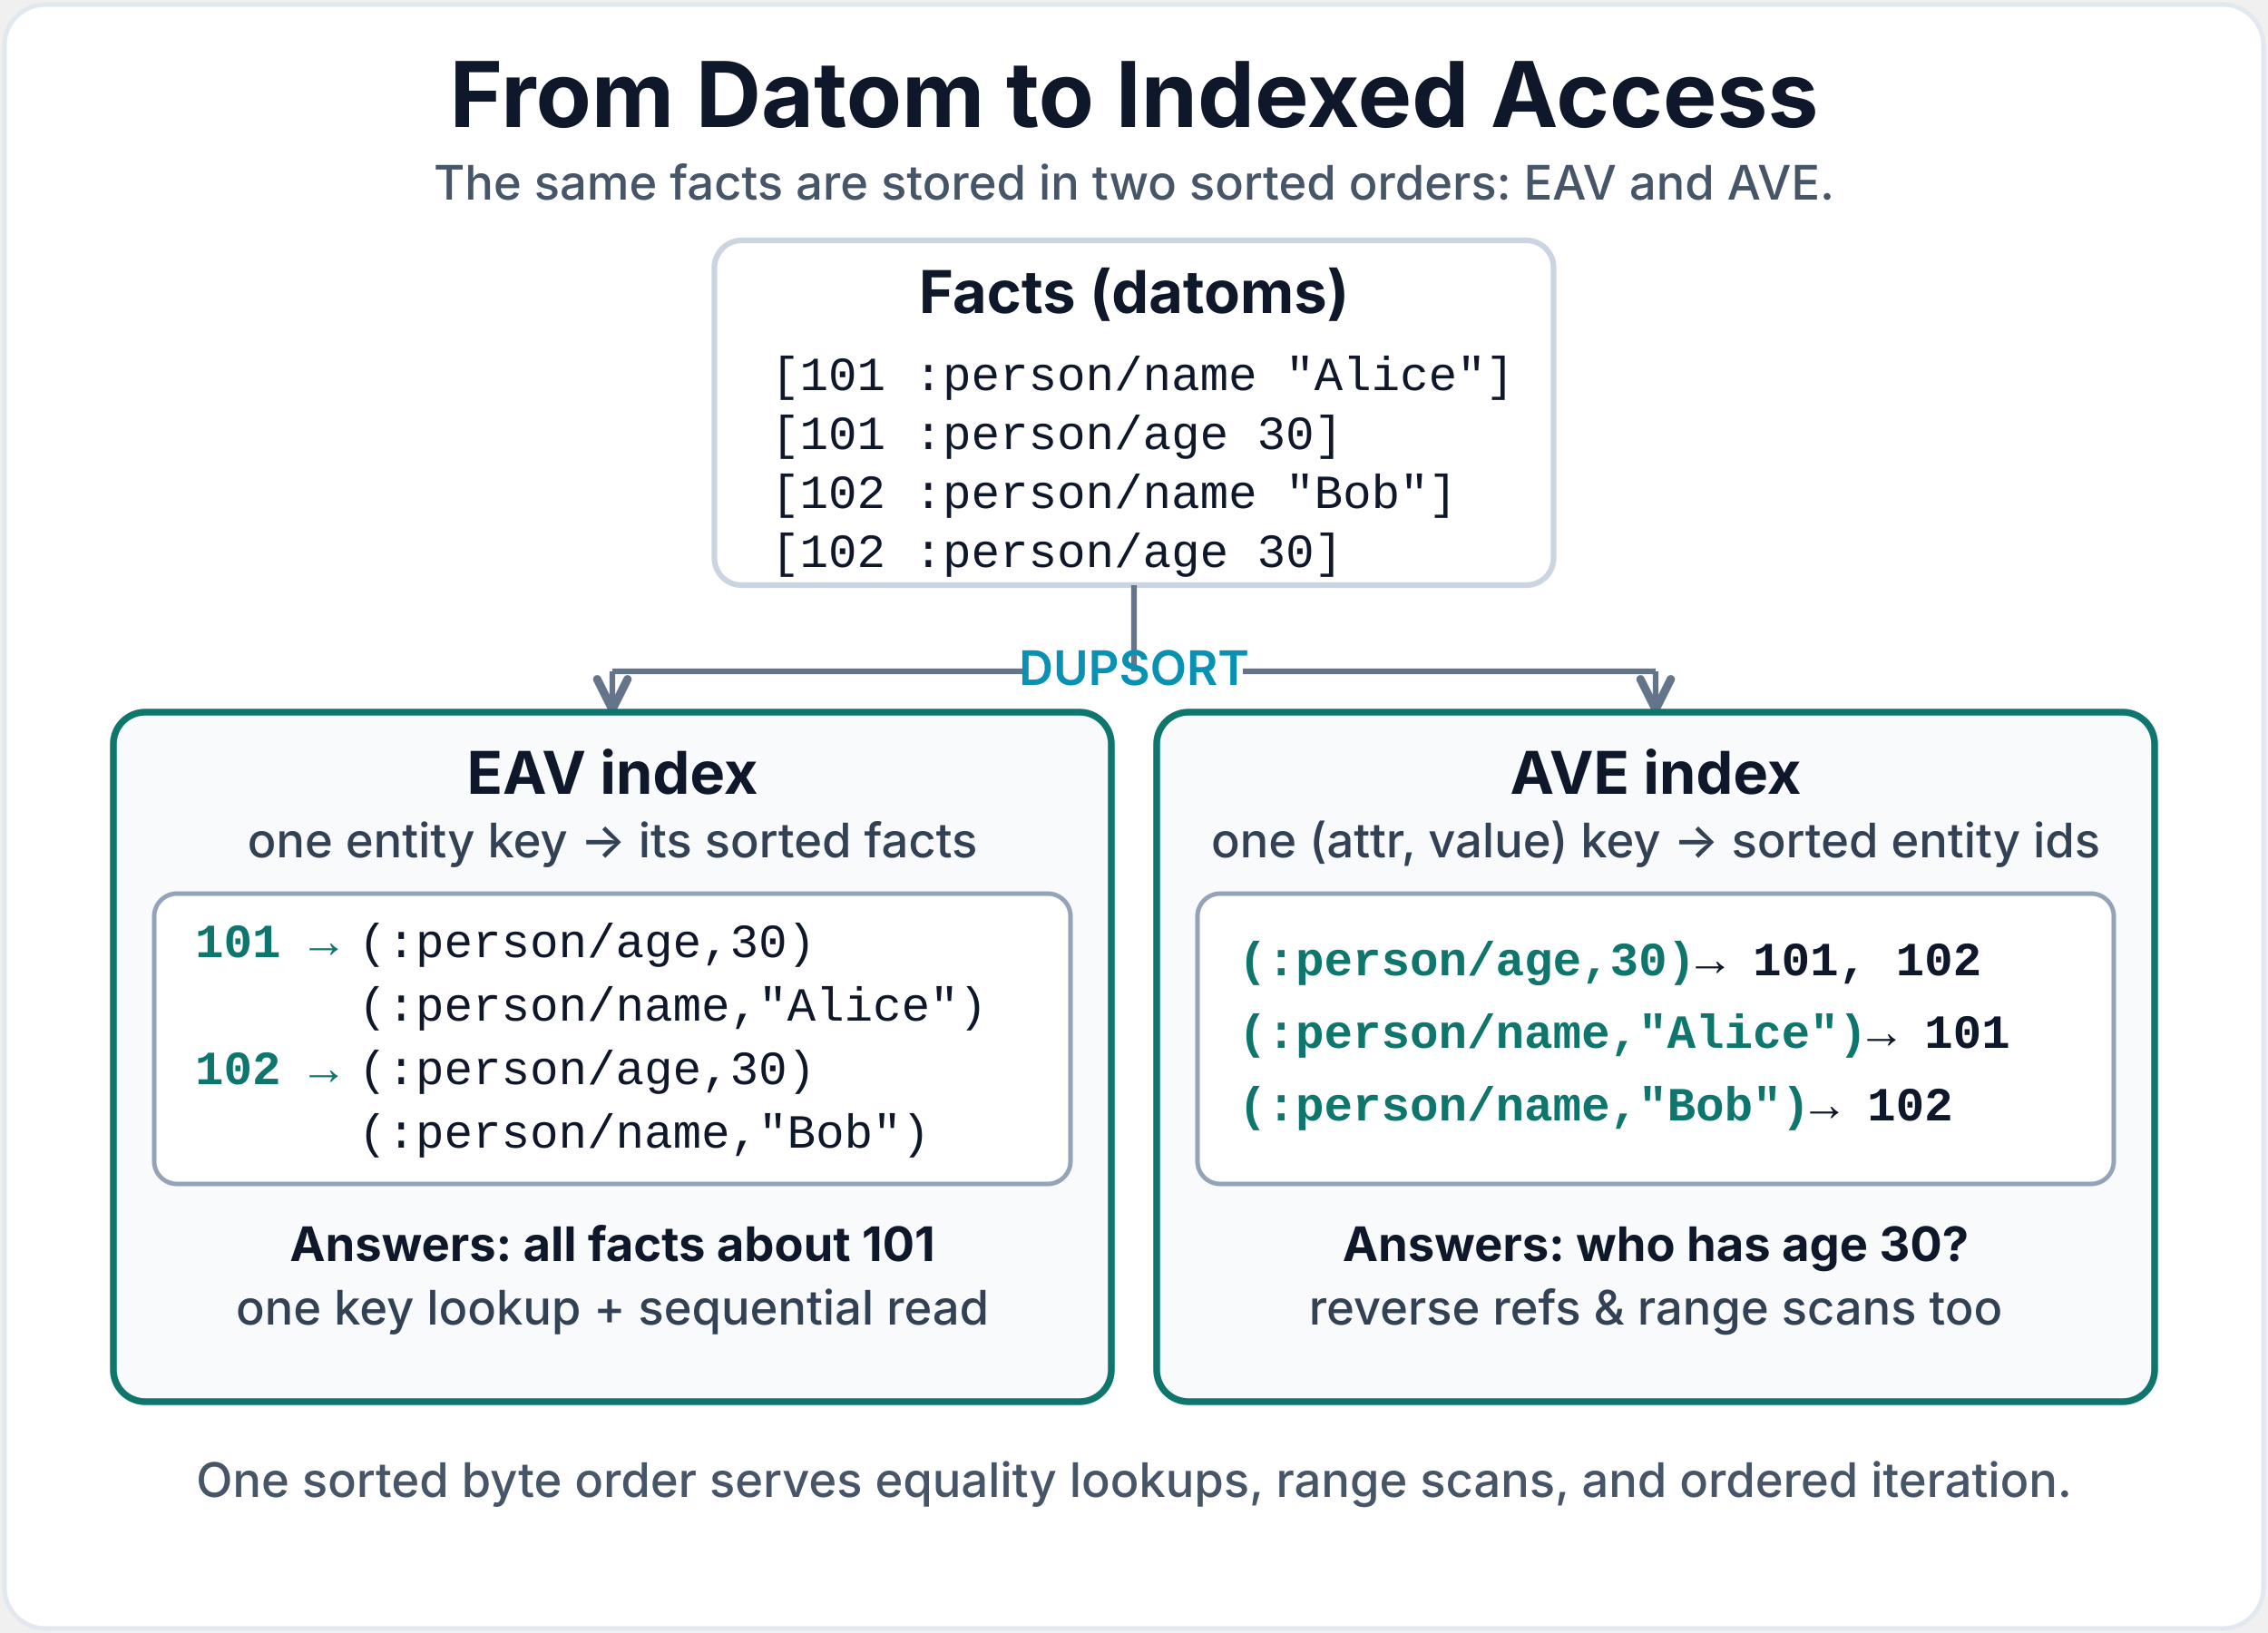
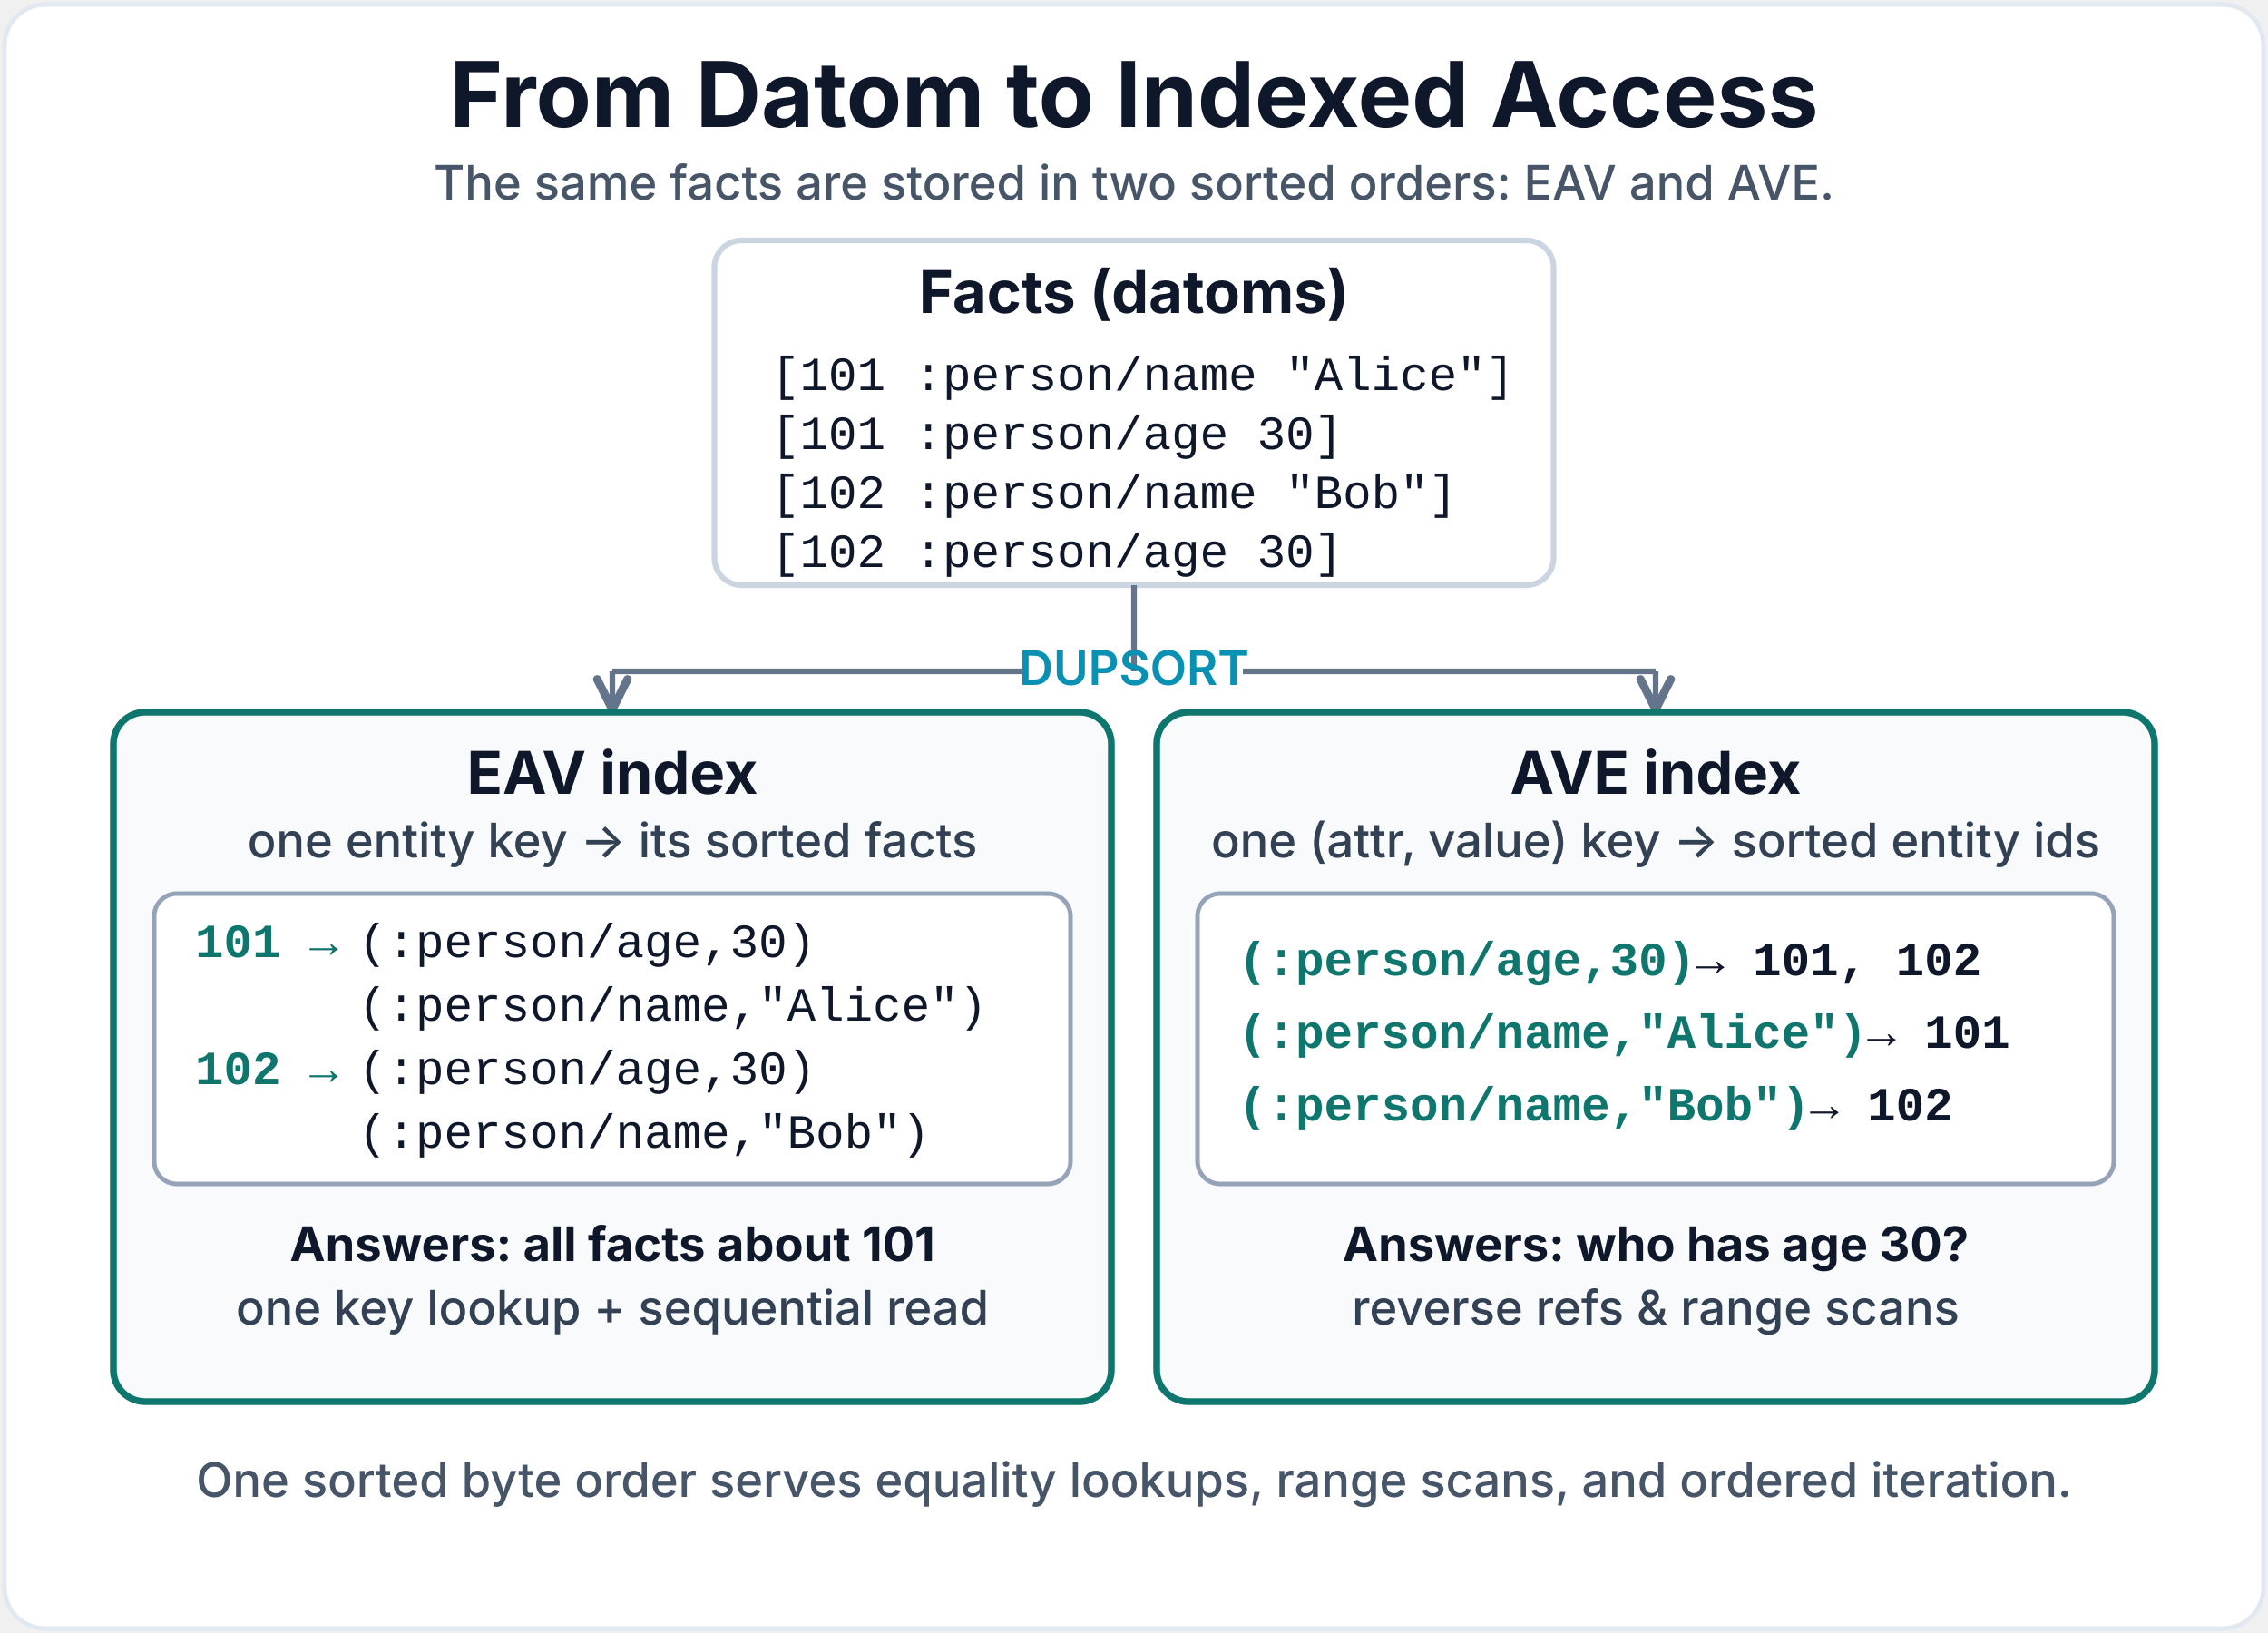
<svg xmlns="http://www.w3.org/2000/svg" width="1000" height="720" viewBox="0 0 1000 720" role="img" aria-labelledby="title desc">
  <defs>
    <style>
      .card { fill: #ffffff; }
      .panel { fill: #ffffff; stroke: #cbd5e1; stroke-width: 2.5; }
      .core { fill: #f8fafc; stroke: #0f766e; stroke-width: 3; }
      .soft { fill: #ffffff; stroke: #94a3b8; stroke-width: 2; }
      .line { fill: none; stroke: #64748b; stroke-width: 2.5; }
      .title { fill: #0f172a; font-family: Inter, ui-sans-serif, system-ui, -apple-system, "Segoe UI", sans-serif; font-size: 40px; font-weight: 720; }
      .caption { fill: #475569; font-family: Inter, ui-sans-serif, system-ui, -apple-system, "Segoe UI", sans-serif; font-size: 21px; font-weight: 450; }
      .box-title { fill: #0f172a; font-family: Inter, ui-sans-serif, system-ui, -apple-system, "Segoe UI", sans-serif; font-size: 26px; font-weight: 700; }
      .sub { fill: #334155; font-family: Inter, ui-sans-serif, system-ui, -apple-system, "Segoe UI", sans-serif; font-size: 21px; font-weight: 450; }
      .answer { fill: #0f172a; font-family: Inter, ui-sans-serif, system-ui, -apple-system, "Segoe UI", sans-serif; font-size: 21px; font-weight: 650; }
      .code { fill: #0f172a; font-family: "SFMono-Regular", Consolas, "Liberation Mono", monospace; font-size: 21px; }
      .key { fill: #0f766e; font-family: "SFMono-Regular", Consolas, "Liberation Mono", monospace; font-size: 21px; font-weight: 700; }
      .note { fill: #0891b2; font-family: Inter, ui-sans-serif, system-ui, -apple-system, "Segoe UI", sans-serif; font-size: 21px; font-weight: 600; }
    </style>
    <marker id="arrow" viewBox="0 0 12 12" refX="9.5" refY="6" markerWidth="8" markerHeight="8" orient="auto-start-reverse">
      <path d="M2 2 L10 6 L2 10" fill="none" stroke="#64748b" stroke-width="2.2" stroke-linecap="round" stroke-linejoin="round" />
    </marker>
  </defs>
  <rect class="card" x="2" y="2" width="996" height="716" rx="18" stroke="#e2e8f0" stroke-width="2" />
  <text class="title" x="500" y="56" text-anchor="middle">From Datom to Indexed Access</text>
  <text class="caption" x="500" y="88" text-anchor="middle">The same facts are stored in two sorted orders: EAV and AVE.</text>
  <rect class="panel" x="315" y="106" width="370" height="152" rx="12" />
  <text class="box-title" x="500" y="138" text-anchor="middle">Facts (datoms)</text>
  <text class="code" x="340" y="172">[101 :person/name "Alice"]</text>
  <text class="code" x="340" y="198">[101 :person/age 30]</text>
  <text class="code" x="340" y="224">[102 :person/name "Bob"]</text>
  <text class="code" x="340" y="250">[102 :person/age 30]</text>
  <path class="line" d="M500 258 V296" />
  <path class="line" d="M270 296 H452" />
  <path class="line" d="M548 296 H730" />
  <path class="line" d="M270 296 V312" marker-end="url(#arrow)" />
  <path class="line" d="M730 296 V312" marker-end="url(#arrow)" />
  <text class="note" x="500" y="302" text-anchor="middle">DUPSORT</text>
  <rect class="core" x="50" y="314" width="440" height="304" rx="14" />
  <text class="box-title" x="270" y="350" text-anchor="middle">EAV index</text>
  <text class="sub" x="270" y="378" text-anchor="middle">one entity key → its sorted facts</text>
  <rect class="soft" x="68" y="394" width="404" height="128" rx="10" />
  <text class="key" x="86" y="422">101 →</text>
  <text class="code" x="158" y="422">(:person/age,30)</text>
  <text class="code" x="158" y="450">(:person/name,"Alice")</text>
  <text class="key" x="86" y="478">102 →</text>
  <text class="code" x="158" y="478">(:person/age,30)</text>
  <text class="code" x="158" y="506">(:person/name,"Bob")</text>
  <text class="answer" x="270" y="556" text-anchor="middle">Answers: all facts about 101</text>
  <text class="sub" x="270" y="584" text-anchor="middle">one key lookup + sequential read</text>
  <rect class="core" x="510" y="314" width="440" height="304" rx="14" />
  <text class="box-title" x="730" y="350" text-anchor="middle">AVE index</text>
  <text class="sub" x="730" y="378" text-anchor="middle">one (attr, value) key → sorted entity ids</text>
  <rect class="soft" x="528" y="394" width="404" height="128" rx="10" />
  <text class="key" x="546" y="430">(:person/age,30)<tspan class="code">       → 101, 102</tspan>
  </text>
  <text class="key" x="546" y="462">(:person/name,"Alice")<tspan class="code"> → 101</tspan>
  </text>
  <text class="key" x="546" y="494">(:person/name,"Bob")<tspan class="code">   → 102</tspan>
  </text>
  <text class="answer" x="730" y="556" text-anchor="middle">Answers: who has age 30?</text>
-   <text class="sub" x="730" y="584" text-anchor="middle">reverse refs &amp; range scans too</text>
+   <text class="sub" x="730" y="584" text-anchor="middle">reverse refs &amp; range scans</text>
  <text class="caption" x="500" y="660" text-anchor="middle">One sorted byte order serves equality lookups, range scans, and ordered iteration.</text>
</svg>
